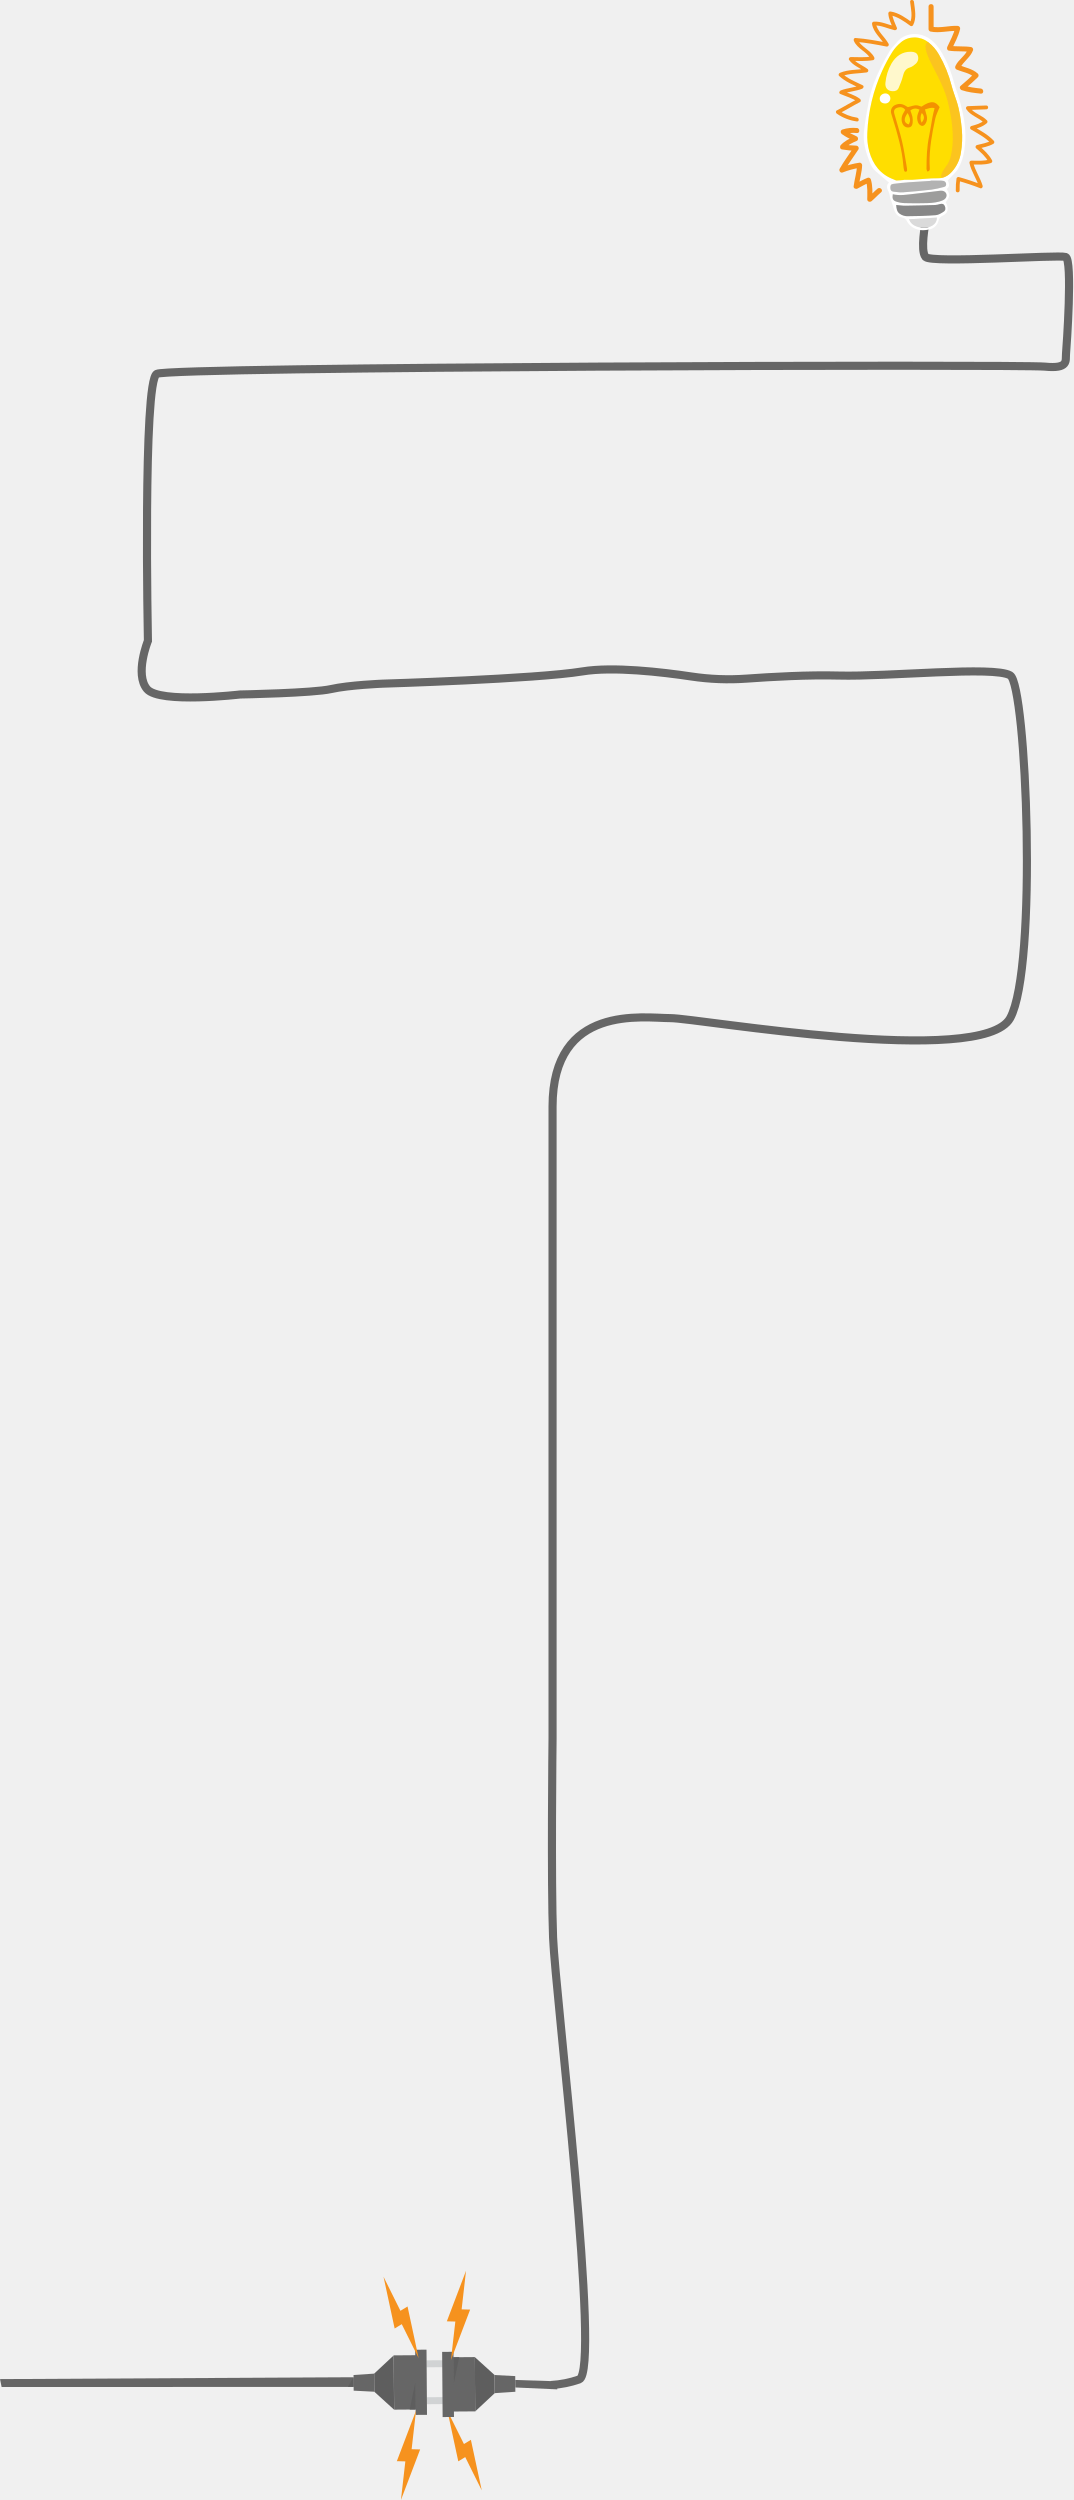
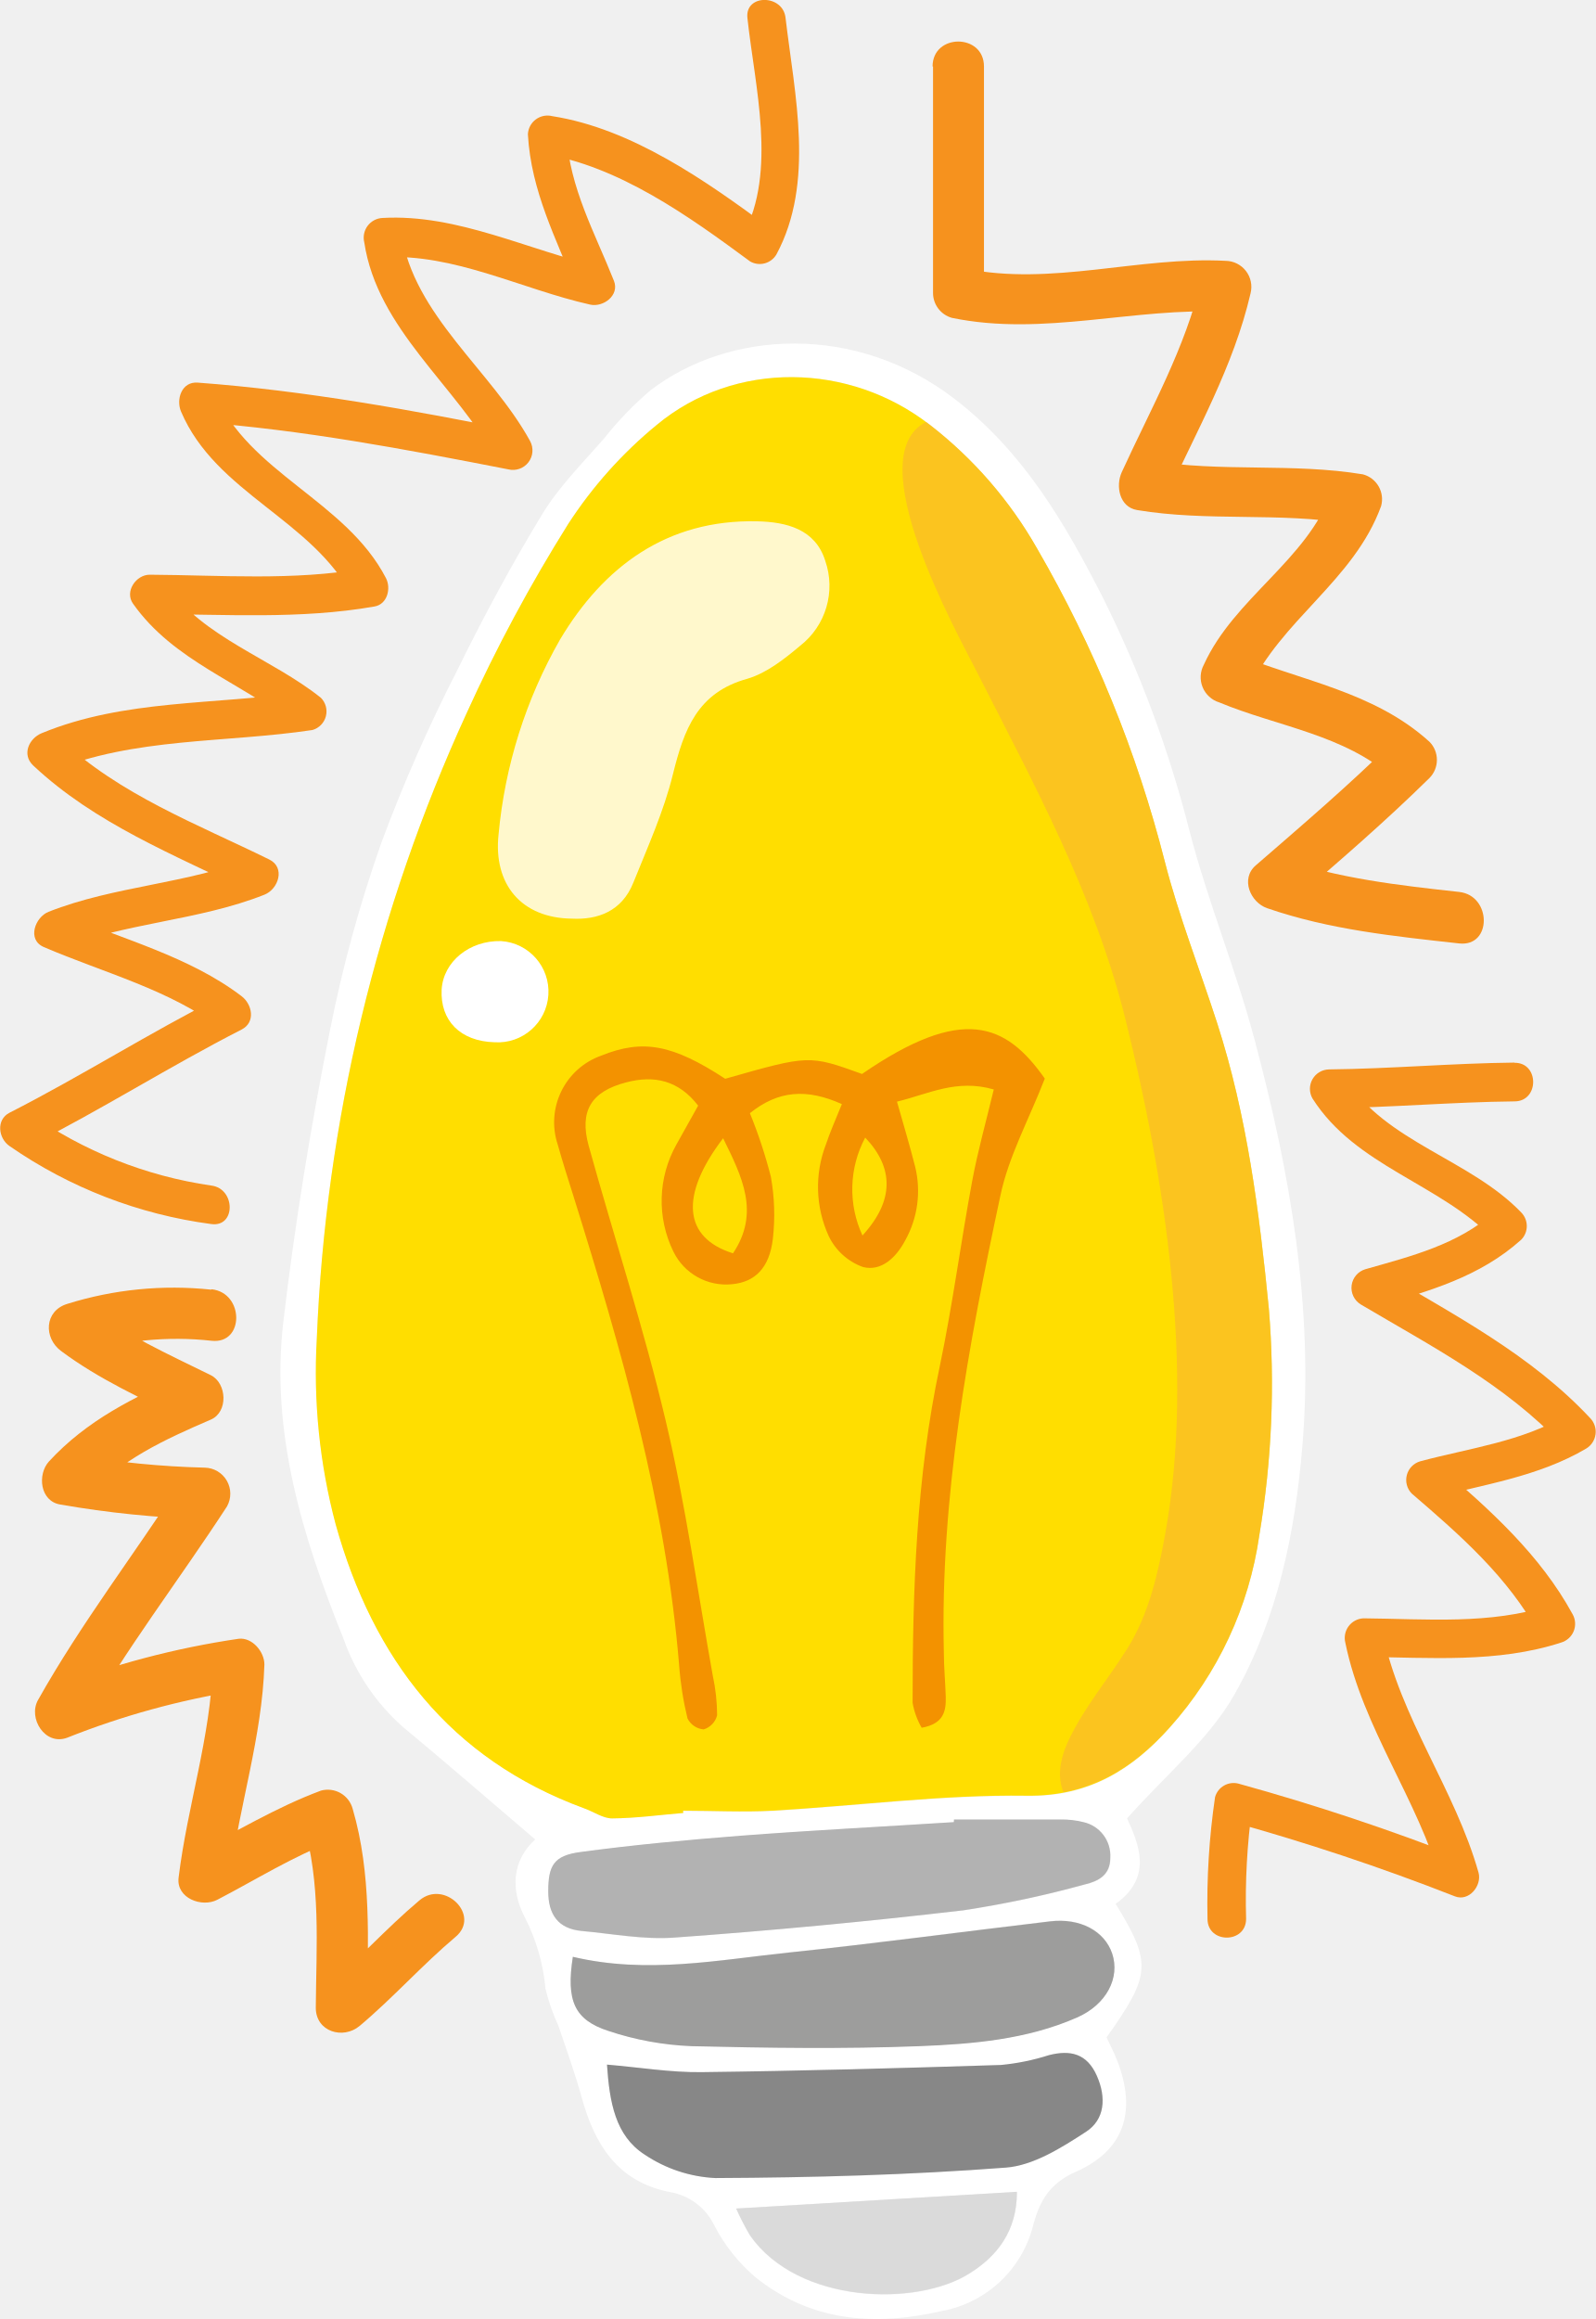
- <svg xmlns="http://www.w3.org/2000/svg" viewBox="0 0 1190.27 2772.91">
+ <svg xmlns="http://www.w3.org/2000/svg" viewBox="0 0 175.68 255.34">
  <defs>
-     <style>.cls-1{fill:none;stroke:#666;stroke-miterlimit:10;stroke-width:9px;}.cls-2{fill:#d1d3d4;}.cls-3{fill:#666;}.cls-4{fill:#5e5e5e;}.cls-5{fill:#f6921e;}.cls-14,.cls-6{fill:#fff;}.cls-10,.cls-11,.cls-12,.cls-13,.cls-14,.cls-6,.cls-7,.cls-8,.cls-9{fill-rule:evenodd;}.cls-7{fill:#ffde00;}.cls-8{fill:#f9b233;opacity:0.6;}.cls-9{fill:#9d9d9c;}.cls-10{fill:#878787;}.cls-11{fill:#b2b2b2;}.cls-12{fill:#dadada;}.cls-13{fill:#f39200;}.cls-14{opacity:0.8;}</style>
+     <style>.cls-1,.cls-9{fill:#fff;}.cls-1,.cls-2,.cls-3,.cls-4,.cls-5,.cls-6,.cls-7,.cls-8,.cls-9{fill-rule:evenodd;}.cls-2{fill:#ffde00;}.cls-3{fill:#f9b233;opacity:0.6;}.cls-4{fill:#9d9d9c;}.cls-5{fill:#878787;}.cls-6{fill:#b2b2b2;}.cls-7{fill:#dadada;}.cls-8{fill:#f39200;}.cls-9{opacity:0.8;}.cls-10{fill:#f6921e;}</style>
  </defs>
  <g id="Layer_2" data-name="Layer 2">
    <g id="Слой_1" data-name="Слой 1">
-       <path class="cls-1" d="M1026.54,247s-6.07,30.66,0,38,147.4-2.66,155.4,0,1.09,100.31.42,107.65,3.33,16.66-23.33,14-969.5,0-985.12,8-9.84,296.16-9.84,296.16-14.93,37-1,53.49,103.24,6,103.24,6,81-1.5,100.83-6,57.31-6,57.31-6,169.78-5.09,221.59-13.6c33.82-5.55,87.57.66,120.82,5.64a276.9,276.9,0,0,0,61.09,2.37c27.78-2,68.88-4.31,102-3.41,55.49,1.5,172.49-10.9,190.49-.2s30.76,324.13,0,380.17c-30.57,55.68-346.94,0-376.71,0s-130.86-16.5-130.86,98.16v701.07s-1.82,158.7.59,220.7,53.45,481.56,28.92,490a116.8,116.8,0,0,1-31,6.17" />
-       <path class="cls-2" d="M506,2621.64a3.85,3.85,0,0,0-3.89-3.83L473,2618l0,7.72,29.18-.22A3.85,3.85,0,0,0,506,2621.64Z" />
-       <path class="cls-2" d="M506.35,2662.55a3.87,3.87,0,0,0-3.89-3.84l-29.17.22,0,7.72,29.18-.21A3.86,3.86,0,0,0,506.35,2662.55Z" />
-       <polygon class="cls-3" points="392.16 2636.74 0 2638.82 1.81 2647.61 392.24 2647.46 392.16 2636.74" />
-       <polygon class="cls-4" points="415.17 2652.82 415.02 2632.73 436.66 2612.5 437.11 2672.72 415.17 2652.82" />
-       <rect class="cls-3" x="436.88" y="2612.39" width="29.98" height="60.22" transform="translate(-19.74 3.45) rotate(-0.43)" />
-       <rect class="cls-3" x="460.57" y="2606.24" width="12.59" height="72.29" transform="translate(-19.63 3.54) rotate(-0.43)" />
-       <polygon class="cls-3" points="392.27 2651.63 392.14 2634.26 415.02 2632.73 415.17 2652.82 392.27 2651.63" />
-       <polygon class="cls-4" points="392.16 2636.74 392.24 2647.46 385.77 2647.46 392.16 2636.74" />
-       <polygon class="cls-4" points="460.57 2642.43 460.8 2672.54 454.41 2672.59 460.57 2642.43" />
-       <polygon class="cls-5" points="449.59 2730.09 444.7 2772.91 466.01 2716.81 456.57 2716.57 461.47 2673.74 440.16 2729.84 449.59 2730.09" />
-       <polygon class="cls-5" points="516.01 2725.32 534.33 2762.21 522.29 2706.14 514.59 2710.84 496.27 2673.95 508.31 2730.02 516.01 2725.32" />
-       <polygon class="cls-3" points="617.9 2641.24 571.5 2639.79 571.59 2648.1 618.11 2650.2 617.9 2641.24" />
-       <polygon class="cls-4" points="548.58 2634.3 548.73 2654.4 527.09 2674.62 526.64 2614.41 548.58 2634.3" />
-       <rect class="cls-3" x="496.88" y="2614.52" width="29.98" height="60.22" transform="translate(-19.74 3.9) rotate(-0.43)" />
-       <polygon class="cls-4" points="503.18 2644.69 502.95 2614.58 509.34 2614.53 503.18 2644.69" />
-       <rect class="cls-3" x="490.59" y="2608.59" width="12.59" height="72.29" transform="translate(-19.75 3.79) rotate(-0.43)" />
-       <polygon class="cls-3" points="571.48 2635.49 571.61 2652.86 548.73 2654.4 548.58 2634.3 571.48 2635.49" />
-       <path class="cls-6" d="M1050,209.63c4,6.52,3.9,7.8-1,14.7.39.85.85,1.71,1.2,2.62,2.11,5.53.79,9.82-4.62,12.2-2.87,1.27-3.93,3.22-4.64,5.74a12.7,12.7,0,0,1-10.09,9.57c-7.39,1.71-14.42,1.17-20.52-3.72a19,19,0,0,1-4.53-5.7,6.62,6.62,0,0,0-4.85-3.67c-5.82-1.12-8.33-5.25-9.77-10.47-.73-2.64-1.67-5.23-2.54-7.82a22.19,22.19,0,0,1-1.47-4.13,21.37,21.37,0,0,0-2.27-7.87c-1.64-3.11-1.37-6.34,1.14-8.59-4.93-4.2-9.72-8.37-14.61-12.42a23.28,23.28,0,0,1-6.51-9.69c-4.51-11.21-8.06-22.69-6.62-34.92,1.26-10.72,3-21.4,5.12-32a147.51,147.51,0,0,1,5.72-20.85,176.8,176.8,0,0,1,8.32-18.88c2.88-5.88,6-11.67,9.41-17.26,1.84-3,4.45-5.6,6.8-8.3a36.68,36.68,0,0,1,5.08-5.26c8.62-6.58,22.52-7.42,33.43.93,7.61,5.83,12.17,13.67,16.35,21.86a128.68,128.68,0,0,1,9.54,25.76c2,7.75,5.11,15.24,7.17,23,3.9,14.63,6.54,29.46,5.27,44.73-.8,9.58-2.74,19-7.45,27.32-2.82,5-7.56,8.85-11.86,13.7C1052.5,202.94,1054.19,206.66,1050,209.63Zm-47.62-10a1.55,1.55,0,0,0,0-.22c3.29,0,6.58.16,9.85,0,9.33-.54,18.66-1.78,28-1.65,6.88.1,11.65-2.93,15.75-7.52a40.24,40.24,0,0,0,9.86-21.14,100.67,100.67,0,0,0,1.05-25c-1.05-10.63-2.39-21.19-5.69-31.41-1.91-5.92-4.22-11.74-5.76-17.76a135.06,135.06,0,0,0-14.07-34.49,45.92,45.92,0,0,0-11.82-13.64c-8.83-6.86-21.49-7.11-30.06,0a47.69,47.69,0,0,0-9.77,10.93,176.17,176.17,0,0,0-11.17,20.8A183,183,0,0,0,962,147.4a65.1,65.1,0,0,0,2.08,20.46c4.13,14.79,12.56,25.81,27.36,31.25,1,.38,2.06,1.12,3.08,1.11C997.17,200.2,999.78,199.84,1002.39,199.62Zm-12.16,15.84c-.75,4.82.15,6.94,3.92,8.16a32.87,32.87,0,0,0,9.16,1.65c8.36.23,16.74.35,25.1,0,5.87-.23,11.83-.73,17.34-3.15,3.27-1.43,4.77-4.39,3.88-7.05-.83-2.48-3.53-3.94-6.84-3.54-9.59,1.13-19.16,2.43-28.76,3.43C1006.22,215.8,998.41,217.39,990.23,215.46ZM994,227.33c.28,4.13.9,7.83,4.16,9.91a15.25,15.25,0,0,0,7.78,2.58c10.67,0,21.35-.34,32-1.15,3-.23,6.13-2.19,8.82-3.94,2.08-1.34,2.25-3.81,1.19-6.19s-2.9-2.86-5.27-2.25a25,25,0,0,1-5.28,1.08c-11,.35-22,.66-33,.79C1001,228.2,997.64,227.64,994,227.33Zm38.22-27v.32c-7.84.49-15.69.9-23.53,1.5-5.88.46-11.75,1-17.59,1.79-3,.39-3.56,1.52-3.55,4.34,0,2.52,1.07,4.1,3.66,4.35,3.41.31,6.87,1,10.25.73q15.93-1.19,31.8-3a115.74,115.74,0,0,0,13.42-2.86c1.43-.34,2.82-1,2.77-2.92a3.79,3.79,0,0,0-3-3.94,9.57,9.57,0,0,0-2.44-.28C1040.05,200.32,1036.13,200.34,1032.21,200.34Zm-24,42.84a28.38,28.38,0,0,0,1.54,3c5.3,7.56,18.34,7.85,24.14,4.19,3-1.9,5.28-4.67,5.25-9Z" />
-       <path class="cls-7" d="M1002.39,199.62c-2.61.22-5.22.58-7.84.6-1,0-2-.73-3.08-1.11-14.8-5.44-23.23-16.46-27.36-31.25A65.1,65.1,0,0,1,962,147.4a183,183,0,0,1,16.51-68.89,176.17,176.17,0,0,1,11.17-20.8,47.69,47.69,0,0,1,9.77-10.93c8.57-7.13,21.23-6.88,30.06,0a45.92,45.92,0,0,1,11.82,13.64,135.06,135.06,0,0,1,14.07,34.49c1.54,6,3.85,11.84,5.76,17.76,3.3,10.22,4.64,20.78,5.69,31.41a100.67,100.67,0,0,1-1.05,25,40.24,40.24,0,0,1-9.86,21.14c-4.1,4.59-8.87,7.62-15.75,7.52-9.31-.13-18.64,1.11-28,1.65-3.27.18-6.56,0-9.85,0A1.55,1.55,0,0,1,1002.39,199.62Z" />
-       <path class="cls-8" d="M1066.88,144.06c-1.05-10.63-2.39-21.19-5.69-31.41-1.91-5.92-4.22-11.74-5.76-17.76a135.06,135.06,0,0,0-14.07-34.49,45.92,45.92,0,0,0-11.82-13.64c-.13-.11-.28-.19-.41-.3-7.44,3.77,3.28,22.95,5.64,27.6,6.28,12.36,12.9,24.48,16.28,38,4.4,17.61,7.68,38.71,4.44,56.73-.8,4.43-1.82,9-4.25,12.82-2.1,3.33-4.77,6.49-6.43,10.06-1.08,2.32-1.15,4.17-.55,5.66,4.79-.91,8.47-3.53,11.71-7.16a40.24,40.24,0,0,0,9.86-21.14A100.67,100.67,0,0,0,1066.88,144.06Z" />
-       <path class="cls-9" d="M990.23,215.46c8.18,1.93,16,.34,23.8-.47,9.6-1,19.17-2.3,28.76-3.43,3.31-.4,6,1.06,6.84,3.54.89,2.66-.61,5.62-3.88,7.05-5.51,2.42-11.47,2.92-17.34,3.15-8.36.32-16.74.2-25.1,0a32.87,32.87,0,0,1-9.16-1.65C990.38,222.4,989.48,220.28,990.23,215.46Z" />
-       <path class="cls-10" d="M994,227.33c3.65.31,7,.87,10.39.83,11-.13,22-.44,33-.79a25,25,0,0,0,5.28-1.08c2.37-.61,4.19-.17,5.27,2.25s.89,4.85-1.19,6.19c-2.69,1.75-5.78,3.71-8.82,3.94-10.63.81-21.31,1.1-32,1.15a15.25,15.25,0,0,1-7.78-2.58C994.89,235.16,994.27,231.46,994,227.33Z" />
-       <path class="cls-11" d="M1032.21,200.34c3.92,0,7.84,0,11.77,0a9.57,9.57,0,0,1,2.44.28,3.79,3.79,0,0,1,3,3.94c0,1.91-1.34,2.58-2.77,2.92a115.74,115.74,0,0,1-13.42,2.86q-15.86,1.86-31.8,3c-3.38.25-6.84-.42-10.25-.73-2.59-.25-3.66-1.83-3.66-4.35,0-2.82.58-3.95,3.55-4.34,5.84-.79,11.71-1.33,17.59-1.79,7.84-.6,15.69-1,23.53-1.5Z" />
-       <path class="cls-12" d="M1008.22,243.18l30.93-1.85c0,4.37-2.22,7.14-5.25,9-5.8,3.66-18.84,3.37-24.14-4.19A28.38,28.38,0,0,1,1008.22,243.18Z" />
-       <path class="cls-13" d="M1019.86,121.57c-3.88-1.74-7-1.51-10.13,1a52,52,0,0,1,2.3,7,23,23,0,0,1,.22,6.83c-.37,3.25-2,4.77-4.48,5a6.44,6.44,0,0,1-6.46-3.58,12.69,12.69,0,0,1,.33-11.77l2.39-4.26c-2.12-2.76-4.81-3.39-7.93-2.56-3.85,1-5.18,3.14-4.12,7,2.81,10.11,6.08,20.11,8.49,30.31,2.19,9.24,3.5,18.69,5.17,28a21.06,21.06,0,0,1,.48,4.38,1.66,1.66,0,0,1-3.26.35,34.69,34.69,0,0,1-.92-5.83c-1.46-17.79-6.36-34.79-11.66-51.71-.58-1.87-1.18-3.75-1.71-5.64a7.8,7.8,0,0,1,4.76-9.8c4.61-1.86,7.88-1.25,13.68,2.54,9.24-2.63,9.24-2.63,15.07-.53,11.06-7.6,15.83-5.61,20.13.51-1.76,4.53-4,8.59-4.9,12.93-3.54,16.54-6.63,33.16-6.22,50.2,0,1.64.16,3.28.21,4.92s-.26,3-2.65,3.43a8.3,8.3,0,0,1-1-2.75c0-12.44.39-24.84,3-37.09,1.41-6.74,2.31-13.58,3.57-20.35.61-3.33,1.54-6.59,2.38-10.09-4.1-1.19-7.17.49-10.66,1.34.72,2.54,1.41,4.84,2,7.16a11.23,11.23,0,0,1-1.09,8.11c-1,1.9-2.64,3.45-4.65,2.94a6.68,6.68,0,0,1-3.78-3.41,13,13,0,0,1-.31-10.08C1018.55,124.68,1019.14,123.33,1019.86,121.57Zm-12,16.47c3-4.49,1-8.42-1.09-12.67C1002,131.65,1002.41,136.29,1007.87,138Zm14.29-2c3.48-3.8,3.43-7.43.27-10.74A12.08,12.08,0,0,0,1022.16,136.06Z" />
-       <path class="cls-14" d="M990.17,101.15c-5.56-.05-8.69-3.77-8.09-9.28a53,53,0,0,1,6.75-21.47c4.77-8,11.75-13.22,21.68-13,3.26.07,6.43.86,7.52,4.35a8.37,8.37,0,0,1-2.76,9.35c-1.74,1.46-3.68,3-5.8,3.63-5.54,1.52-7,5.61-8.22,10.53-1,4.08-2.78,8-4.35,11.91C995.62,100.39,992.91,101.29,990.17,101.15Z" />
-       <path class="cls-6" d="M982.32,103.62a5.58,5.58,0,1,1-.71,11.14c-3.76-.1-6.05-2.37-5.83-5.8C976,105.88,978.84,103.54,982.32,103.62Z" />
-       <path class="cls-5" d="M1009.46,2c.8,7.47,3.28,16.87-.47,23.86l2.91-.77c-7-5.17-15.14-10.92-23.93-12.3a2.16,2.16,0,0,0-2.69,2c.34,6.27,3.09,11.45,5.37,17.19l2.61-2.62c-7.94-1.78-15.68-5.83-24-5.36a2.17,2.17,0,0,0-2,2.69c1.44,9.58,10.15,15.78,14.57,23.92l2.4-3.12c-11.69-2.33-23.42-4.48-35.32-5.36-1.78-.14-2.4,1.86-1.83,3.19,3.83,9,14.49,11.89,18.88,20.4.43-1,.85-2.08,1.27-3.12-7.8,1.36-15.73.73-23.6.68-1.51,0-2.79,1.85-1.84,3.19,4.5,6.37,11.81,8.57,17.71,13.28.31-1.19.62-2.37.94-3.55-9.6,1.43-19.59.77-28.71,4.53-1.39.57-2.22,2.34-.94,3.55,6.82,6.42,15.56,9.85,23.85,13.93l.51-3.89c-7.32,2.95-15.35,3.11-22.66,6-1.47.58-2.42,3.06-.51,3.88,6.58,2.83,13.88,4.68,19.64,9.06v-3.67c-7.93,4-15.48,8.8-23.42,12.85-1.52.77-1.23,2.83,0,3.67a50.64,50.64,0,0,0,22.22,8.59c2.72.36,2.68-3.9,0-4.24a46.33,46.33,0,0,1-20.07-8v3.67c7.93-4,15.48-8.8,23.41-12.85,1.57-.8,1.17-2.78,0-3.67-5.76-4.38-13.07-6.24-19.64-9.06-.17,1.3-.33,2.59-.5,3.88,7.31-2.94,15.34-3.1,22.66-6,1.53-.61,2.34-3,.51-3.88-7.93-3.9-16.47-7.12-23-13.27-.31,1.19-.63,2.37-.94,3.55,9.09-3.74,19.13-3.09,28.71-4.53a2.13,2.13,0,0,0,.93-3.55c-5.43-4.34-12.93-6.59-17-12.41l-1.83,3.2c8.28,0,16.53.6,24.73-.84,1.43-.24,1.85-2,1.27-3.12-4.41-8.53-15.11-11.56-18.88-20.39l-1.84,3.2c11.53.85,22.87,3,34.19,5.21a2.15,2.15,0,0,0,2.4-3.12c-4.23-7.79-12.77-13.81-14.14-22.91l-2.05,2.69c7.85-.45,15.32,3.52,22.85,5.21,1.42.32,3.25-1,2.61-2.61-2.09-5.29-4.89-10.27-5.21-16.06-.89.69-1.79,1.37-2.69,2.05,8.43,1.33,16.19,6.91,22.91,11.87a2.13,2.13,0,0,0,2.91-.76c4.24-7.91,2-17.54,1-26-.29-2.69-4.54-2.72-4.24,0Z" />
-       <path class="cls-5" d="M1029.9,7.32V32.25A2.84,2.84,0,0,0,1032,35c10.11,2.09,20.06-1.19,30.21-.66l-2.73-3.58c-1.75,7.55-5.58,14.23-8.78,21.23-.69,1.5-.27,3.83,1.69,4.16,7.77,1.3,15.67.21,23.42,1.51l-2-3.49c-2.73,7.52-10.72,11.67-14.06,19a2.9,2.9,0,0,0,1.69,4.16c6.4,2.66,13.85,3.55,19.14,8.33v-4c-4.83,4.76-10,9.18-15.11,13.6-1.73,1.48-.6,4.09,1.25,4.73,6.83,2.36,14,3.09,21.15,3.88,3.63.4,3.59-5.27,0-5.67-6.66-.73-13.28-1.48-19.64-3.67l1.25,4.73c5.15-4.41,10.27-8.84,15.11-13.6a2.84,2.84,0,0,0,0-4c-6.16-5.58-14.21-6.7-21.65-9.79.57,1.38,1.13,2.77,1.7,4.16,3.57-7.79,11.65-12.11,14.63-20.32a2.83,2.83,0,0,0-2-3.49c-7.78-1.29-15.67-.21-23.42-1.51l1.69,4.17c3.4-7.44,7.49-14.56,9.35-22.59a2.87,2.87,0,0,0-2.73-3.58c-9.58-.51-19.2,2.82-28.71.85.7.91,1.39,1.82,2.08,2.74V7.32c0-3.66-5.66-3.66-5.66,0Z" />
-       <path class="cls-5" d="M950.39,142a39.26,39.26,0,0,0-15.86,1.61c-2.52.78-2.59,3.75-.67,5.18,4.19,3.13,8.92,5.26,13.59,7.56v-4.89c-5.58,2.4-10.78,5-14.92,9.5-1.29,1.42-1,4.37,1.25,4.74a111.14,111.14,0,0,0,15.86,1.61L947.19,163c-5.23,8.09-11.13,15.75-15.86,24.17-1.13,2,.76,5.06,3.2,4.16a88.46,88.46,0,0,1,18.89-5.19l-2.84-2.83c-.25,7.93-2.81,15.56-3.77,23.42-.28,2.28,2.57,3.32,4.26,2.44,4.28-2.22,8.38-4.82,12.92-6.51l-3.49-2c2,6.7,1.47,13.51,1.41,20.4,0,2.64,3,3.53,4.84,2,3.69-3.1,6.89-6.71,10.57-9.82,2.8-2.36-1.23-6.34-4-4-3.69,3.1-6.89,6.71-10.58,9.82l4.84,2c.06-7.41.49-14.71-1.61-21.91a2.84,2.84,0,0,0-3.49-2c-5,1.86-9.54,4.63-14.27,7.08l4.26,2.45c1-7.88,3.53-15.44,3.78-23.42,0-1.39-1.33-3-2.83-2.83a93.72,93.72,0,0,0-20.4,5.39q1.61,2.07,3.2,4.16c4.73-8.42,10.63-16.08,15.87-24.17a2.87,2.87,0,0,0-2.45-4.27,98.65,98.65,0,0,1-14.35-1.41c.41,1.58.83,3.16,1.24,4.74,3.82-4.2,8.66-6.42,13.78-8.62,1.93-.83,1.78-4,0-4.89-4.67-2.3-9.4-4.43-13.59-7.56-.23,1.73-.45,3.45-.68,5.18a34.87,34.87,0,0,1,14.35-1.41c3.63.39,3.6-5.28,0-5.67Z" />
-       <path class="cls-5" d="M1093.92,117c-6.81.07-13.59.68-20.4.75a2.14,2.14,0,0,0-1.83,3.2c4.76,7.5,14,9.33,20,15.54v-3c-4,3.56-9.15,4.83-14.17,6.26a2.14,2.14,0,0,0-.51,3.88c7.82,4.63,15.94,8.82,22.23,15.53.15-1.11.29-2.23.43-3.34-4.93,2.92-10.65,3.62-16.11,5.08a2.14,2.14,0,0,0-.94,3.55c5.32,4.57,10.62,9.2,14,15.43.43-1,.85-2.08,1.27-3.12-6.65,2.16-13.7,1.49-20.58,1.43a2.15,2.15,0,0,0-2,2.69c1.93,9.44,8,17.24,10.57,26.44l2.62-2.61a251.18,251.18,0,0,0-24.93-8.31,2.12,2.12,0,0,0-2.61,1.48,80.13,80.13,0,0,0-.83,13.41c0,2.74,4.24,2.74,4.25,0A74.14,74.14,0,0,1,1065,199l-2.61,1.49a251.12,251.12,0,0,1,24.93,8.3c1.55.62,3-1.17,2.61-2.61-2.61-9.2-8.64-17-10.58-26.44l-2,2.69c7.27.06,14.69.7,21.71-1.58a2.15,2.15,0,0,0,1.27-3.12c-3.57-6.55-9.09-11.49-14.68-16.3-.32,1.19-.63,2.37-.94,3.55,5.84-1.55,11.85-2.38,17.13-5.5a2.16,2.16,0,0,0,.43-3.34c-6.54-7-15-11.37-23.09-16.19l-.51,3.88c5.8-1.64,11.45-3.25,16-7.34a2.14,2.14,0,0,0,0-3c-5.6-5.84-14.9-7.74-19.3-14.67-.62,1.06-1.23,2.13-1.84,3.19,6.81-.07,13.59-.68,20.4-.75,2.73,0,2.74-4.28,0-4.25Z" />
-       <polygon class="cls-5" points="512.02 2561.46 516.91 2518.64 495.6 2574.74 505.04 2574.98 500.14 2617.81 521.46 2561.71 512.02 2561.46" />
-       <polygon class="cls-5" points="444.15 2563.07 425.4 2525.32 437.73 2582.69 445.61 2577.88 464.35 2615.63 452.03 2558.26 444.15 2563.07" />
+       <path class="cls-1" d="M122.87,209.63c4,6.52,3.9,7.8-1,14.7.39.85.85,1.71,1.2,2.62,2.11,5.53.79,9.82-4.62,12.2-2.87,1.27-3.93,3.22-4.63,5.74a12.73,12.73,0,0,1-10.1,9.57c-7.39,1.71-14.42,1.17-20.52-3.72a19,19,0,0,1-4.53-5.7,6.62,6.62,0,0,0-4.85-3.67c-5.82-1.12-8.33-5.25-9.77-10.47-.73-2.64-1.66-5.23-2.54-7.82A22.19,22.19,0,0,1,60.08,219a21.37,21.37,0,0,0-2.27-7.87c-1.64-3.11-1.37-6.34,1.14-8.59-4.93-4.2-9.72-8.37-14.61-12.42a23.28,23.28,0,0,1-6.51-9.69c-4.51-11.21-8.06-22.69-6.62-34.92,1.26-10.72,3-21.4,5.12-32a147.51,147.51,0,0,1,5.72-20.85,176.8,176.8,0,0,1,8.32-18.88c2.89-5.88,6-11.67,9.41-17.26,1.84-3,4.45-5.6,6.8-8.3a37.22,37.22,0,0,1,5.08-5.26c8.62-6.58,22.52-7.42,33.43.93,7.61,5.83,12.17,13.67,16.35,21.86A128.68,128.68,0,0,1,131,91.47c2,7.75,5.11,15.24,7.17,23,3.9,14.63,6.54,29.46,5.27,44.73-.8,9.58-2.74,19-7.45,27.32-2.82,5-7.56,8.85-11.86,13.7C125.36,202.94,127.05,206.66,122.87,209.63Zm-47.62-10a1.55,1.55,0,0,0,0-.22c3.29,0,6.58.16,9.85,0,9.33-.54,18.66-1.78,28-1.65,6.88.1,11.65-2.93,15.75-7.52a40.24,40.24,0,0,0,9.86-21.14,100.67,100.67,0,0,0,1.05-25c-1.05-10.63-2.39-21.19-5.69-31.41-1.91-5.92-4.22-11.74-5.76-17.76A135.06,135.06,0,0,0,114.22,60.4,45.92,45.92,0,0,0,102.4,46.76c-8.82-6.86-21.49-7.11-30.06,0a47.69,47.69,0,0,0-9.77,10.93A176.17,176.17,0,0,0,51.4,78.51,183,183,0,0,0,34.89,147.4,65.1,65.1,0,0,0,37,167.86c4.14,14.79,12.56,25.81,27.36,31.25,1,.38,2.06,1.12,3.08,1.11C70,200.2,72.64,199.84,75.25,199.62ZM63.09,215.46c-.75,4.82.15,6.94,3.92,8.16a32.87,32.87,0,0,0,9.16,1.65c8.36.23,16.74.35,25.1,0,5.87-.23,11.83-.73,17.34-3.15,3.27-1.43,4.77-4.39,3.88-7.05-.83-2.48-3.53-3.94-6.84-3.54-9.58,1.13-19.16,2.43-28.76,3.43C79.08,215.8,71.27,217.39,63.09,215.46Zm3.76,11.87c.28,4.13.91,7.83,4.16,9.91a15.25,15.25,0,0,0,7.79,2.58c10.66,0,21.34-.34,32-1.15,3-.23,6.13-2.19,8.82-3.94,2.08-1.34,2.25-3.81,1.19-6.19s-2.89-2.86-5.27-2.25a25,25,0,0,1-5.28,1.08c-11,.35-22,.66-33,.79C73.88,228.2,70.5,227.64,66.85,227.33Zm38.22-27v.32c-7.84.49-15.69.9-23.53,1.5-5.87.46-11.75,1-17.59,1.79-3,.39-3.56,1.52-3.55,4.34,0,2.52,1.07,4.1,3.66,4.35,3.41.31,6.87,1,10.25.73q15.93-1.19,31.8-3a115.74,115.74,0,0,0,13.42-2.86c1.43-.34,2.82-1,2.77-2.92a3.79,3.79,0,0,0-3-3.94,9.57,9.57,0,0,0-2.44-.28C112.91,200.32,109,200.34,105.07,200.34Zm-24,42.84a28.38,28.38,0,0,0,1.54,3c5.3,7.56,18.34,7.85,24.14,4.19,3-1.9,5.28-4.67,5.25-9Z" />
+       <path class="cls-2" d="M75.25,199.62c-2.61.22-5.22.58-7.84.6-1,0-2-.73-3.08-1.11-14.8-5.44-23.22-16.46-27.36-31.25a65.1,65.1,0,0,1-2.08-20.46A183,183,0,0,1,51.4,78.51a176.17,176.17,0,0,1,11.17-20.8,47.69,47.69,0,0,1,9.77-10.93c8.57-7.13,21.24-6.88,30.06,0A45.92,45.92,0,0,1,114.22,60.4a135.06,135.06,0,0,1,14.07,34.49c1.54,6,3.85,11.84,5.76,17.76,3.3,10.22,4.64,20.78,5.69,31.41a100.67,100.67,0,0,1-1.05,25,40.24,40.24,0,0,1-9.86,21.14c-4.1,4.59-8.87,7.62-15.75,7.52-9.31-.13-18.64,1.11-28,1.65-3.27.18-6.56,0-9.85,0A1.55,1.55,0,0,1,75.25,199.62Z" />
+       <path class="cls-3" d="M139.74,144.06c-1.05-10.63-2.39-21.19-5.69-31.41-1.91-5.92-4.22-11.74-5.76-17.76A135.06,135.06,0,0,0,114.22,60.4,45.92,45.92,0,0,0,102.4,46.76c-.13-.11-.28-.19-.41-.3-7.44,3.77,3.28,22.95,5.64,27.6,6.29,12.36,12.9,24.48,16.28,38,4.4,17.61,7.68,38.71,4.44,56.73-.8,4.43-1.82,9-4.25,12.82-2.09,3.33-4.77,6.49-6.43,10.06-1.08,2.32-1.15,4.17-.55,5.66,4.79-.91,8.47-3.53,11.71-7.16a40.24,40.24,0,0,0,9.86-21.14A100.67,100.67,0,0,0,139.74,144.06Z" />
+       <path class="cls-4" d="M63.09,215.46c8.18,1.93,16,.34,23.8-.47,9.6-1,19.18-2.3,28.76-3.43,3.31-.4,6,1.06,6.84,3.54.89,2.66-.61,5.62-3.88,7.05-5.51,2.42-11.47,2.92-17.34,3.15-8.36.32-16.74.2-25.1,0A32.87,32.87,0,0,1,67,223.62C63.24,222.4,62.34,220.28,63.09,215.46Z" />
+       <path class="cls-5" d="M66.85,227.33c3.65.31,7,.87,10.39.83,11-.13,22-.44,33-.79a25,25,0,0,0,5.28-1.08c2.38-.61,4.19-.17,5.27,2.25s.89,4.85-1.19,6.19c-2.69,1.75-5.78,3.71-8.82,3.94-10.63.81-21.31,1.1-32,1.15A15.25,15.25,0,0,1,71,237.24C67.76,235.16,67.13,231.46,66.85,227.33Z" />
+       <path class="cls-6" d="M105.07,200.34c3.92,0,7.84,0,11.77,0a9.57,9.57,0,0,1,2.44.28,3.79,3.79,0,0,1,3,3.94c0,1.91-1.34,2.58-2.77,2.92a115.74,115.74,0,0,1-13.42,2.86q-15.85,1.86-31.8,3c-3.38.25-6.84-.42-10.25-.73-2.59-.25-3.66-1.83-3.66-4.35,0-2.82.58-3.95,3.55-4.34,5.84-.79,11.72-1.33,17.59-1.79,7.84-.6,15.69-1,23.53-1.5Z" />
+       <path class="cls-7" d="M81.08,243.18,112,241.33c0,4.37-2.22,7.14-5.25,9-5.8,3.66-18.84,3.37-24.14-4.19A28.38,28.38,0,0,1,81.08,243.18Z" />
+       <path class="cls-8" d="M92.72,121.57c-3.88-1.74-7-1.51-10.13,1a53.53,53.53,0,0,1,2.31,7,23.67,23.67,0,0,1,.22,6.83c-.38,3.25-2,4.77-4.49,5a6.44,6.44,0,0,1-6.46-3.58A12.67,12.67,0,0,1,74.51,126l2.38-4.26c-2.12-2.76-4.81-3.39-7.93-2.56-3.85,1-5.18,3.14-4.12,7,2.81,10.11,6.08,20.11,8.49,30.31,2.19,9.24,3.5,18.69,5.17,28a21.06,21.06,0,0,1,.48,4.38,2.18,2.18,0,0,1-1.48,1.55,2.2,2.2,0,0,1-1.78-1.2,35.74,35.74,0,0,1-.92-5.83c-1.46-17.79-6.36-34.79-11.65-51.71-.59-1.87-1.19-3.75-1.72-5.64a7.79,7.79,0,0,1,4.77-9.8c4.6-1.86,7.87-1.25,13.67,2.54,9.24-2.63,9.24-2.63,15.07-.53,11.06-7.6,15.83-5.61,20.13.51-1.76,4.53-4,8.59-4.9,12.93-3.54,16.54-6.63,33.16-6.22,50.2,0,1.64.16,3.28.21,4.92s-.25,3-2.65,3.43a8.3,8.3,0,0,1-1-2.75c0-12.44.39-24.84,3-37.09,1.41-6.74,2.3-13.58,3.56-20.35.62-3.33,1.54-6.59,2.38-10.09-4.09-1.19-7.17.49-10.66,1.34.72,2.54,1.41,4.84,2,7.16a11.18,11.18,0,0,1-1.09,8.11c-1,1.9-2.64,3.45-4.65,2.94a6.68,6.68,0,0,1-3.78-3.41,13,13,0,0,1-.31-10.08C91.41,124.68,92,123.33,92.72,121.57ZM80.73,138c3-4.49,1-8.42-1.09-12.67C74.82,131.65,75.27,136.29,80.73,138Zm14.29-2c3.48-3.8,3.43-7.43.27-10.74A12.08,12.08,0,0,0,95,136.06Z" />
+       <path class="cls-9" d="M63,101.15c-5.56-.05-8.69-3.77-8.09-9.28A53,53,0,0,1,61.69,70.4c4.78-8,11.75-13.22,21.68-13,3.26.07,6.43.86,7.52,4.35a8.37,8.37,0,0,1-2.76,9.35c-1.74,1.46-3.68,3-5.8,3.63-5.54,1.52-7,5.61-8.22,10.53-1,4.08-2.78,8-4.35,11.91C68.48,100.39,65.77,101.29,63,101.15Z" />
+       <path class="cls-1" d="M55.18,103.62a5.58,5.58,0,1,1-.71,11.14c-3.76-.1-6-2.37-5.83-5.8C48.83,105.88,51.7,103.54,55.18,103.62Z" />
+       <path class="cls-10" d="M82.32,2c.8,7.47,3.28,16.87-.47,23.86l2.91-.77c-7-5.17-15.14-10.92-23.93-12.3a2.16,2.16,0,0,0-2.69,2c.35,6.27,3.1,11.45,5.37,17.19l2.61-2.62c-7.94-1.78-15.68-5.83-24-5.36a2.17,2.17,0,0,0-2,2.69c1.44,9.58,10.15,15.78,14.57,23.92l2.4-3.12c-11.69-2.33-23.42-4.48-35.31-5.36-1.79-.14-2.41,1.86-1.84,3.19,3.83,9,14.49,11.89,18.88,20.4.43-1,.85-2.08,1.27-3.12-7.8,1.36-15.73.73-23.6.68-1.51,0-2.79,1.85-1.84,3.19,4.51,6.37,11.81,8.57,17.71,13.28.31-1.19.62-2.37.94-3.55-9.6,1.43-19.59.77-28.71,4.53-1.39.57-2.22,2.34-.94,3.55,6.83,6.42,15.56,9.85,23.85,13.93L28,94.4c-7.31,2.95-15.35,3.11-22.66,6-1.46.58-2.41,3.06-.51,3.88,6.58,2.83,13.88,4.68,19.64,9.06v-3.67c-7.93,4-15.48,8.8-23.42,12.85-1.51.77-1.23,2.83,0,3.67a50.63,50.63,0,0,0,22.23,8.59c2.71.36,2.67-3.9,0-4.24a46.32,46.32,0,0,1-20.08-8v3.67c7.93-4,15.48-8.8,23.41-12.85,1.57-.8,1.17-2.78,0-3.67-5.75-4.38-13.07-6.24-19.64-9.06-.16,1.3-.33,2.59-.5,3.88,7.31-2.94,15.35-3.1,22.66-6,1.53-.61,2.34-3,.51-3.88-7.93-3.9-16.47-7.12-23-13.27-.31,1.19-.63,2.37-.94,3.55,9.09-3.74,19.13-3.09,28.71-4.53a2.13,2.13,0,0,0,.93-3.55c-5.43-4.34-12.93-6.59-17-12.41l-1.83,3.2c8.28,0,16.53.6,24.73-.84,1.43-.24,1.85-2,1.27-3.12-4.41-8.53-15.11-11.56-18.88-20.39l-1.83,3.2c11.52.85,22.86,3,34.18,5.21a2.15,2.15,0,0,0,2.4-3.12C54.1,40.76,45.56,34.74,44.19,25.64l-2,2.69C50,27.88,57.46,31.85,65,33.54c1.42.32,3.25-1,2.62-2.61-2.1-5.29-4.9-10.27-5.22-16.06-.89.69-1.79,1.37-2.69,2.05,8.43,1.33,16.19,6.91,22.91,11.87A2.13,2.13,0,0,0,85.52,28c4.24-7.91,2-17.54,1-26C86.27-.66,82-.69,82.32,2Z" />
+       <path class="cls-10" d="M102.76,7.32V32.25A2.85,2.85,0,0,0,104.84,35c10.11,2.09,20.06-1.19,30.21-.66l-2.73-3.58C130.57,38.29,126.74,45,123.54,52c-.68,1.5-.27,3.83,1.69,4.16,7.78,1.3,15.67.21,23.42,1.51l-2-3.49c-2.73,7.52-10.72,11.67-14.06,19a2.9,2.9,0,0,0,1.69,4.16c6.4,2.66,13.85,3.55,19.14,8.33v-4c-4.83,4.76-10,9.18-15.1,13.6-1.74,1.48-.61,4.09,1.24,4.73,6.83,2.36,14,3.09,21.15,3.88,3.63.4,3.59-5.27,0-5.67-6.66-.73-13.28-1.48-19.64-3.67.42,1.58.84,3.15,1.25,4.73,5.15-4.41,10.27-8.84,15.11-13.6a2.84,2.84,0,0,0,0-4c-6.16-5.58-14.21-6.7-21.65-9.79.57,1.38,1.13,2.77,1.7,4.16,3.57-7.79,11.65-12.11,14.63-20.32a2.83,2.83,0,0,0-2-3.49c-7.78-1.29-15.67-.21-23.42-1.51l1.69,4.17c3.4-7.44,7.49-14.56,9.35-22.59a2.87,2.87,0,0,0-2.73-3.58c-9.58-.51-19.2,2.82-28.7.85l2.07,2.74V7.32c0-3.66-5.66-3.66-5.66,0Z" />
+       <path class="cls-10" d="M23.26,142A39.25,39.25,0,0,0,7.4,143.57c-2.53.78-2.6,3.75-.68,5.18,4.19,3.13,8.93,5.26,13.6,7.56v-4.89c-5.58,2.4-10.79,5-14.93,9.5-1.29,1.42-1,4.37,1.25,4.74a111.14,111.14,0,0,0,15.86,1.61q-1.21-2.13-2.45-4.26c-5.23,8.09-11.13,15.75-15.86,24.17-1.13,2,.76,5.06,3.2,4.16a88.46,88.46,0,0,1,18.89-5.19l-2.84-2.83c-.24,7.93-2.81,15.56-3.77,23.42-.28,2.28,2.57,3.32,4.26,2.44,4.28-2.22,8.38-4.82,12.92-6.51l-3.48-2c2,6.7,1.46,13.51,1.41,20.4,0,2.64,3,3.53,4.83,2,3.69-3.1,6.89-6.71,10.58-9.82,2.79-2.36-1.24-6.34-4-4-3.69,3.1-6.89,6.71-10.57,9.82l4.83,2c.06-7.41.49-14.71-1.61-21.91a2.84,2.84,0,0,0-3.49-2c-5,1.86-9.53,4.63-14.27,7.08l4.26,2.45c1-7.88,3.53-15.44,3.78-23.42,0-1.39-1.33-3-2.83-2.83a93.72,93.72,0,0,0-20.4,5.39Q7.49,188,9.08,190C13.81,181.62,19.71,174,25,165.87a2.87,2.87,0,0,0-2.45-4.27,98.65,98.65,0,0,1-14.35-1.41c.41,1.58.83,3.16,1.25,4.74,3.81-4.2,8.66-6.42,13.77-8.62,1.93-.83,1.78-4,0-4.89-4.67-2.3-9.4-4.43-13.59-7.56-.23,1.73-.45,3.45-.68,5.18a34.9,34.9,0,0,1,14.36-1.41c3.63.39,3.59-5.28,0-5.67Z" />
+       <path class="cls-10" d="M166.78,117c-6.81.07-13.59.68-20.4.75a2.14,2.14,0,0,0-1.83,3.2c4.77,7.5,14,9.33,20,15.54v-3c-4,3.56-9.15,4.83-14.17,6.26a2.14,2.14,0,0,0-.51,3.88c7.82,4.63,15.94,8.82,22.23,15.53.15-1.11.29-2.23.43-3.34-4.93,2.92-10.65,3.62-16.11,5.08a2.14,2.14,0,0,0-.94,3.55c5.32,4.57,10.62,9.2,14,15.43.43-1,.85-2.08,1.27-3.12-6.65,2.16-13.7,1.49-20.58,1.43a2.16,2.16,0,0,0-2,2.69c1.93,9.44,8,17.24,10.58,26.44l2.61-2.61a251.18,251.18,0,0,0-24.93-8.31,2.12,2.12,0,0,0-2.61,1.48,80.13,80.13,0,0,0-.83,13.41c0,2.74,4.24,2.74,4.25,0a74.14,74.14,0,0,1,.67-12.28l-2.61,1.49a251.12,251.12,0,0,1,24.93,8.3c1.55.62,3-1.17,2.61-2.61-2.6-9.2-8.64-17-10.57-26.44l-2.05,2.69c7.27.06,14.69.7,21.71-1.58a2.15,2.15,0,0,0,1.27-3.12c-3.57-6.55-9.09-11.49-14.68-16.3-.31,1.19-.63,2.37-.94,3.55,5.84-1.55,11.85-2.38,17.13-5.5a2.16,2.16,0,0,0,.43-3.34c-6.54-7-15-11.37-23.09-16.19l-.51,3.88c5.8-1.64,11.46-3.25,16-7.34a2.14,2.14,0,0,0,0-3c-5.6-5.84-14.9-7.74-19.3-14.67-.62,1.06-1.23,2.13-1.84,3.19,6.81-.07,13.59-.68,20.4-.75,2.74,0,2.74-4.28,0-4.25Z" />
    </g>
  </g>
</svg>
